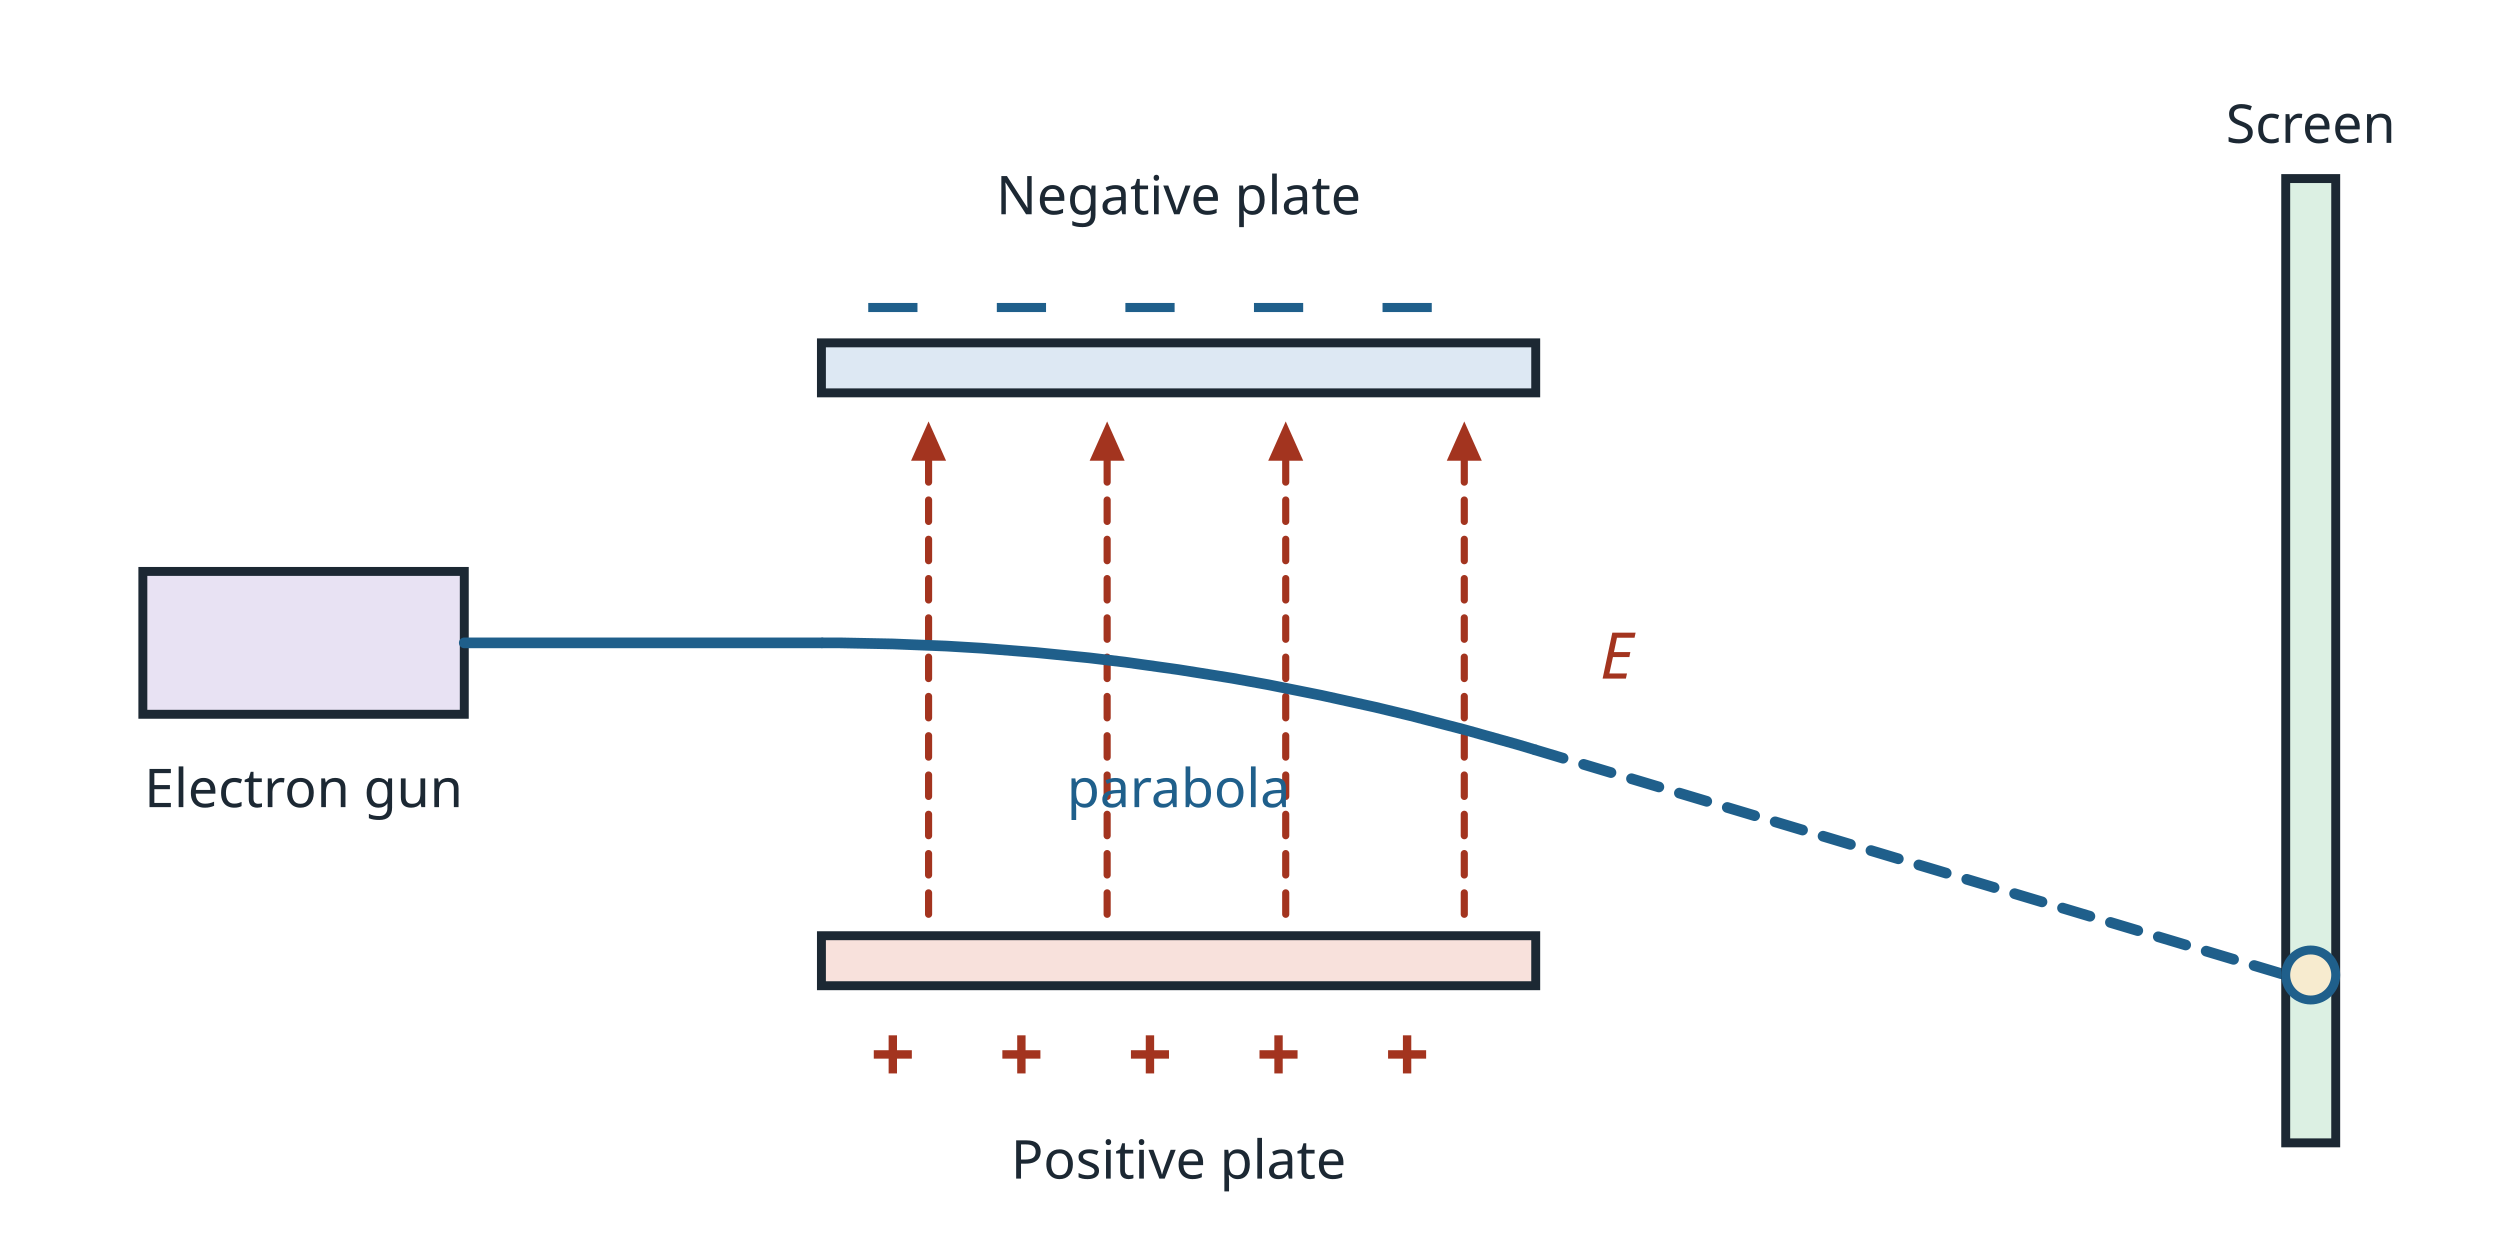
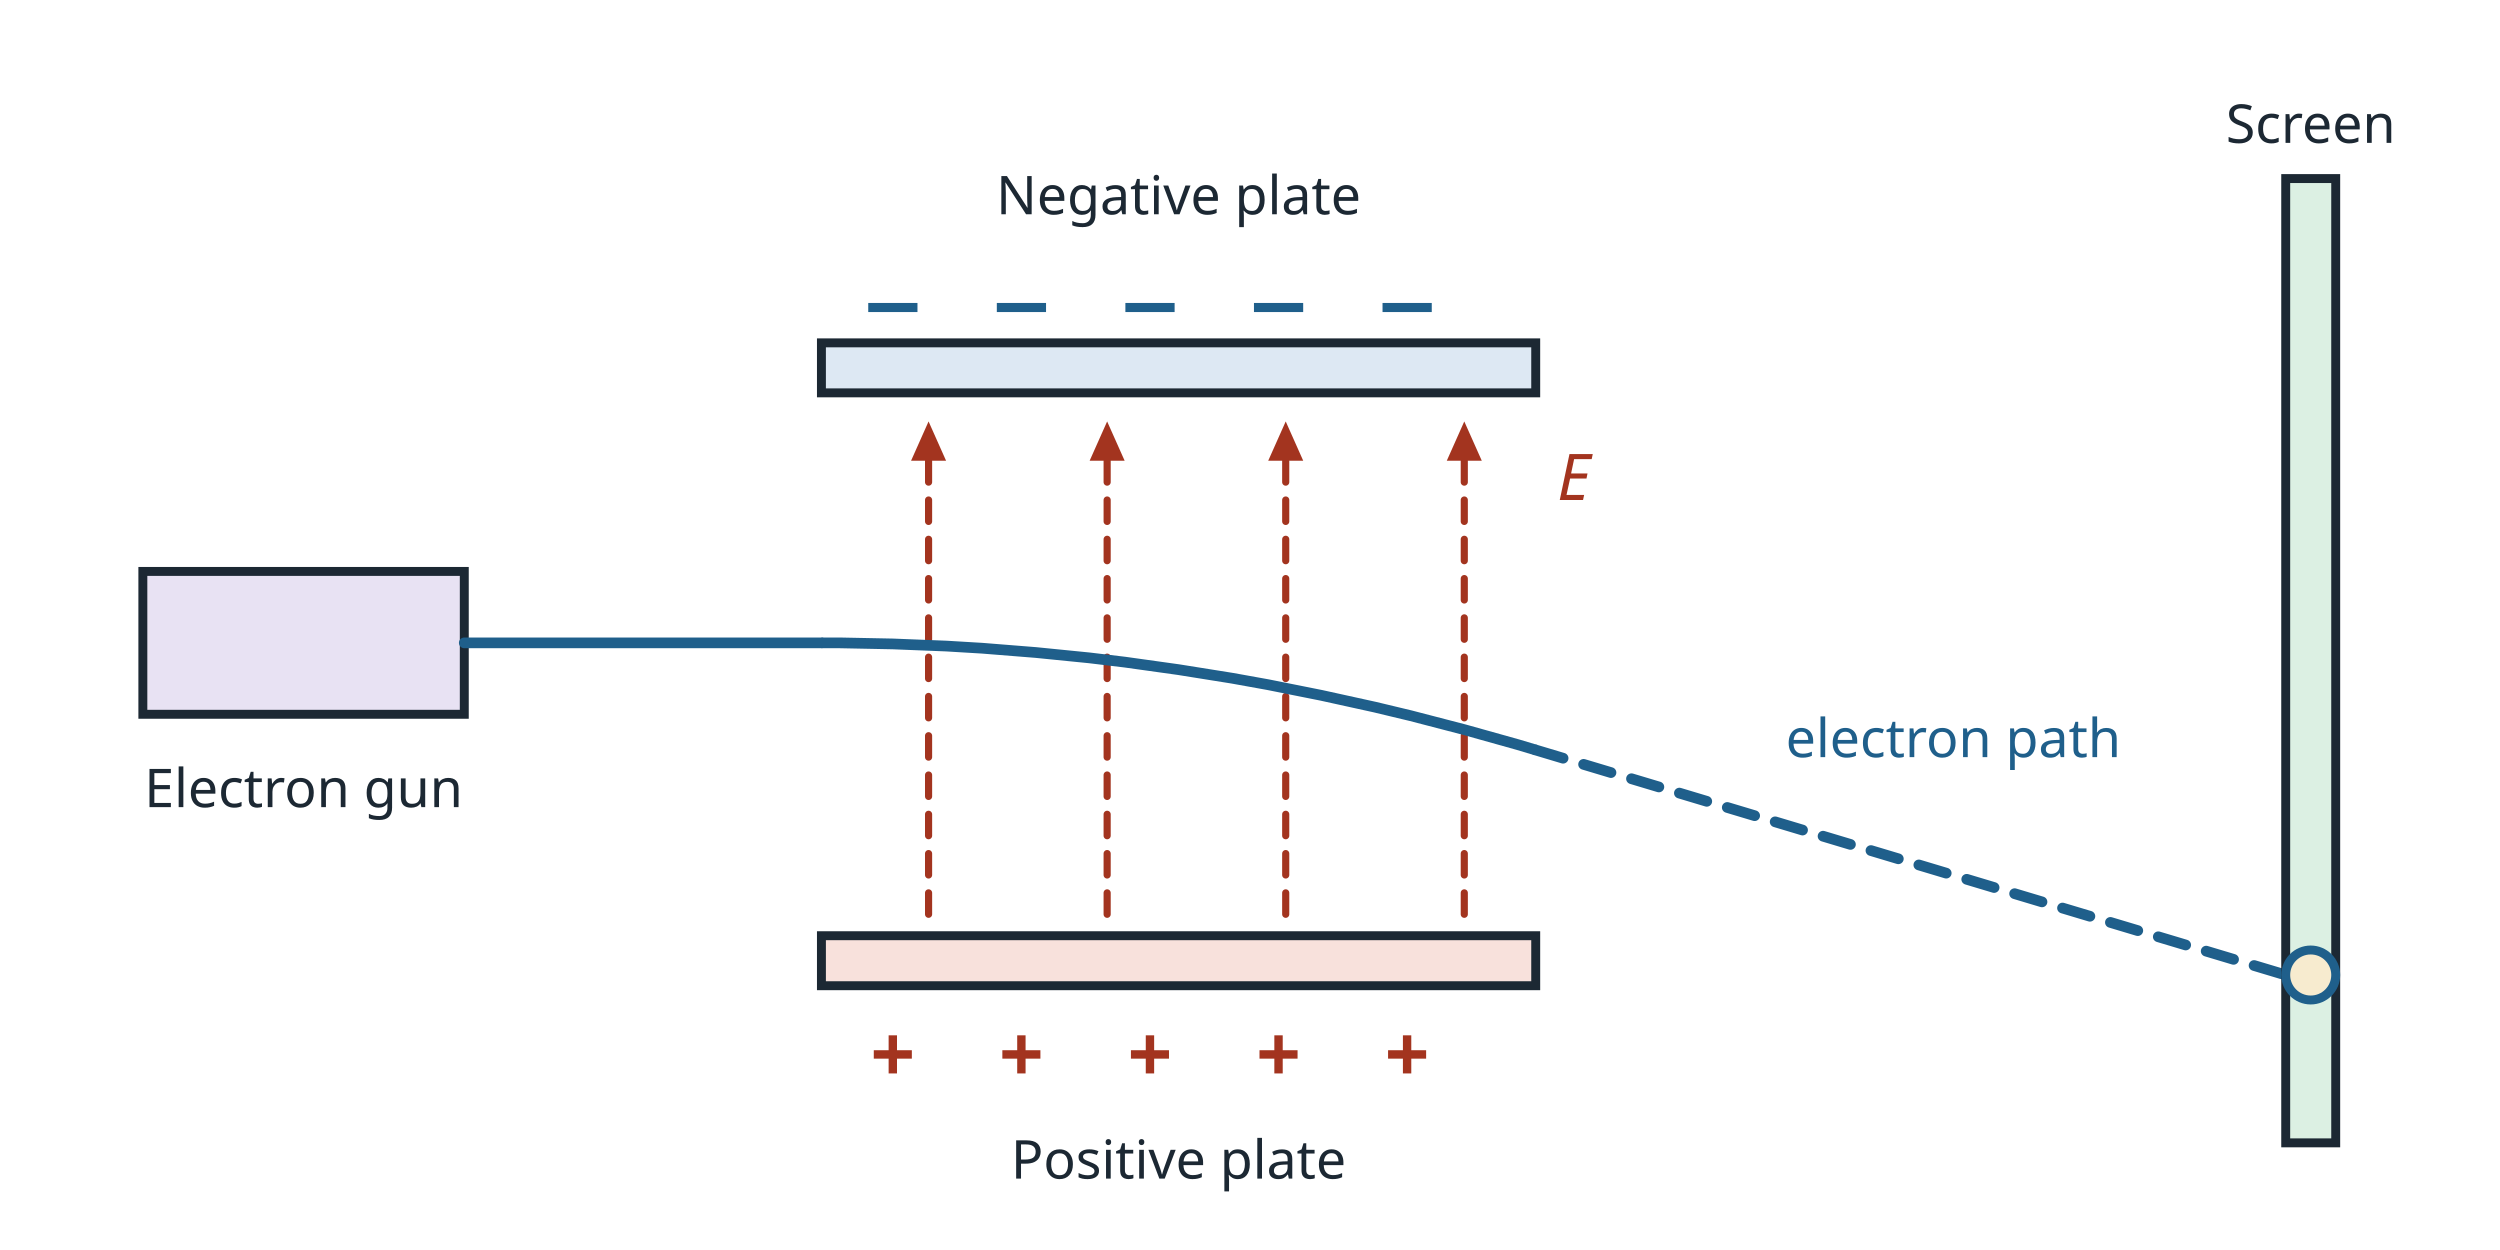
<svg xmlns="http://www.w3.org/2000/svg" viewBox="0 0 700 350" width="700" height="350" font-family="sans-serif">
  <rect width="700" height="350" fill="#ffffff" />
  <rect x="40" y="160" width="90" height="40" rx="0" fill="#e8e2f3" stroke="#1c2833" stroke-width="2.5" />
  <rect x="230" y="96" width="200" height="14" rx="0" fill="#dde8f3" stroke="#1c2833" stroke-width="2.5" />
  <rect x="230" y="262" width="200" height="14" rx="0" fill="#f8e1dc" stroke="#1c2833" stroke-width="2.5" />
  <text x="250.0" y="93.0" font-size="22" text-anchor="middle" fill="#1f5f8b" font-weight="bold">−</text>
  <text x="250.0" y="303.0" font-size="22" text-anchor="middle" fill="#a3341f" font-weight="bold">+</text>
  <text x="286.0" y="93.0" font-size="22" text-anchor="middle" fill="#1f5f8b" font-weight="bold">−</text>
  <text x="286.0" y="303.0" font-size="22" text-anchor="middle" fill="#a3341f" font-weight="bold">+</text>
  <text x="322.0" y="93.0" font-size="22" text-anchor="middle" fill="#1f5f8b" font-weight="bold">−</text>
  <text x="322.0" y="303.0" font-size="22" text-anchor="middle" fill="#a3341f" font-weight="bold">+</text>
  <text x="358.0" y="93.0" font-size="22" text-anchor="middle" fill="#1f5f8b" font-weight="bold">−</text>
  <text x="358.0" y="303.0" font-size="22" text-anchor="middle" fill="#a3341f" font-weight="bold">+</text>
  <text x="394.0" y="93.0" font-size="22" text-anchor="middle" fill="#1f5f8b" font-weight="bold">−</text>
  <text x="394.0" y="303.0" font-size="22" text-anchor="middle" fill="#a3341f" font-weight="bold">+</text>
  <line x1="260.0" y1="256.0" x2="260.0" y2="129.0" stroke="#a3341f" stroke-width="2" stroke-dasharray="6 5" stroke-linecap="round" />
  <polygon points="260.0,118.0 264.9,129.0 255.1,129.0" fill="#a3341f" />
  <line x1="310.0" y1="256.0" x2="310.0" y2="129.0" stroke="#a3341f" stroke-width="2" stroke-dasharray="6 5" stroke-linecap="round" />
  <polygon points="310.0,118.0 314.9,129.0 305.1,129.0" fill="#a3341f" />
  <line x1="360.0" y1="256.0" x2="360.0" y2="129.0" stroke="#a3341f" stroke-width="2" stroke-dasharray="6 5" stroke-linecap="round" />
  <polygon points="360.0,118.0 364.9,129.0 355.1,129.0" fill="#a3341f" />
  <line x1="410.0" y1="256.0" x2="410.0" y2="129.0" stroke="#a3341f" stroke-width="2" stroke-dasharray="6 5" stroke-linecap="round" />
  <polygon points="410.0,118.0 414.9,129.0 405.1,129.0" fill="#a3341f" />
  <line x1="130.0" y1="180.0" x2="230.0" y2="180.0" stroke="#1f5f8b" stroke-width="3" stroke-linecap="round" />
  <path d="M 230.0 180.0 L 235.0 180.0 L 240.0 180.1 L 245.0 180.2 L 250.0 180.3 L 255.0 180.5 L 260.0 180.7 L 265.0 180.9 L 270.0 181.2 L 275.0 181.5 L 280.0 181.9 L 285.0 182.3 L 290.0 182.7 L 295.0 183.2 L 300.0 183.7 L 305.0 184.2 L 310.0 184.8 L 315.0 185.4 L 320.0 186.1 L 325.0 186.8 L 330.0 187.5 L 335.0 188.3 L 340.0 189.1 L 345.0 189.9 L 350.0 190.8 L 355.0 191.7 L 360.0 192.7 L 365.0 193.7 L 370.0 194.7 L 375.0 195.8 L 380.0 196.9 L 385.0 198.0 L 390.0 199.2 L 395.0 200.4 L 400.0 201.7 L 405.0 203.0 L 410.0 204.3 L 415.0 205.7 L 420.0 207.1 L 425.0 208.5 L 430.0 210.0" fill="none" stroke="#1f5f8b" stroke-width="3" />
  <line x1="430.0" y1="210.0" x2="640.0" y2="273.0" stroke="#1f5f8b" stroke-width="3" stroke-dasharray="8 6" stroke-linecap="round" />
  <rect x="640" y="50" width="14" height="270" rx="0" fill="#dcf0e3" stroke="#1c2833" stroke-width="2.5" />
  <circle cx="647.0" cy="273.0" r="7" fill="#f7ebcf" stroke="#1f5f8b" stroke-width="2.5" />
  <text x="85.0" y="226.0" font-size="15" text-anchor="middle" fill="#1c2833">Electron gun</text>
  <text x="330.0" y="60.0" font-size="15" text-anchor="middle" fill="#1c2833">Negative plate</text>
  <text x="330.0" y="330.0" font-size="15" text-anchor="middle" fill="#1c2833">Positive plate</text>
-   <text x="448.0" y="190.0" font-size="18" text-anchor="start" fill="#a3341f" font-style="italic">E</text>
+   <text x="436.0" y="140.0" font-size="18" text-anchor="start" fill="#a3341f" font-style="italic">E</text>
  <text x="647.0" y="40.0" font-size="15" text-anchor="middle" fill="#1c2833">Screen</text>
-   <text x="330.0" y="226.0" font-size="15" text-anchor="middle" fill="#1f5f8b">parabola</text>
+   <text x="500.0" y="212.0" font-size="15" text-anchor="start" fill="#1f5f8b">electron path</text>
</svg>
